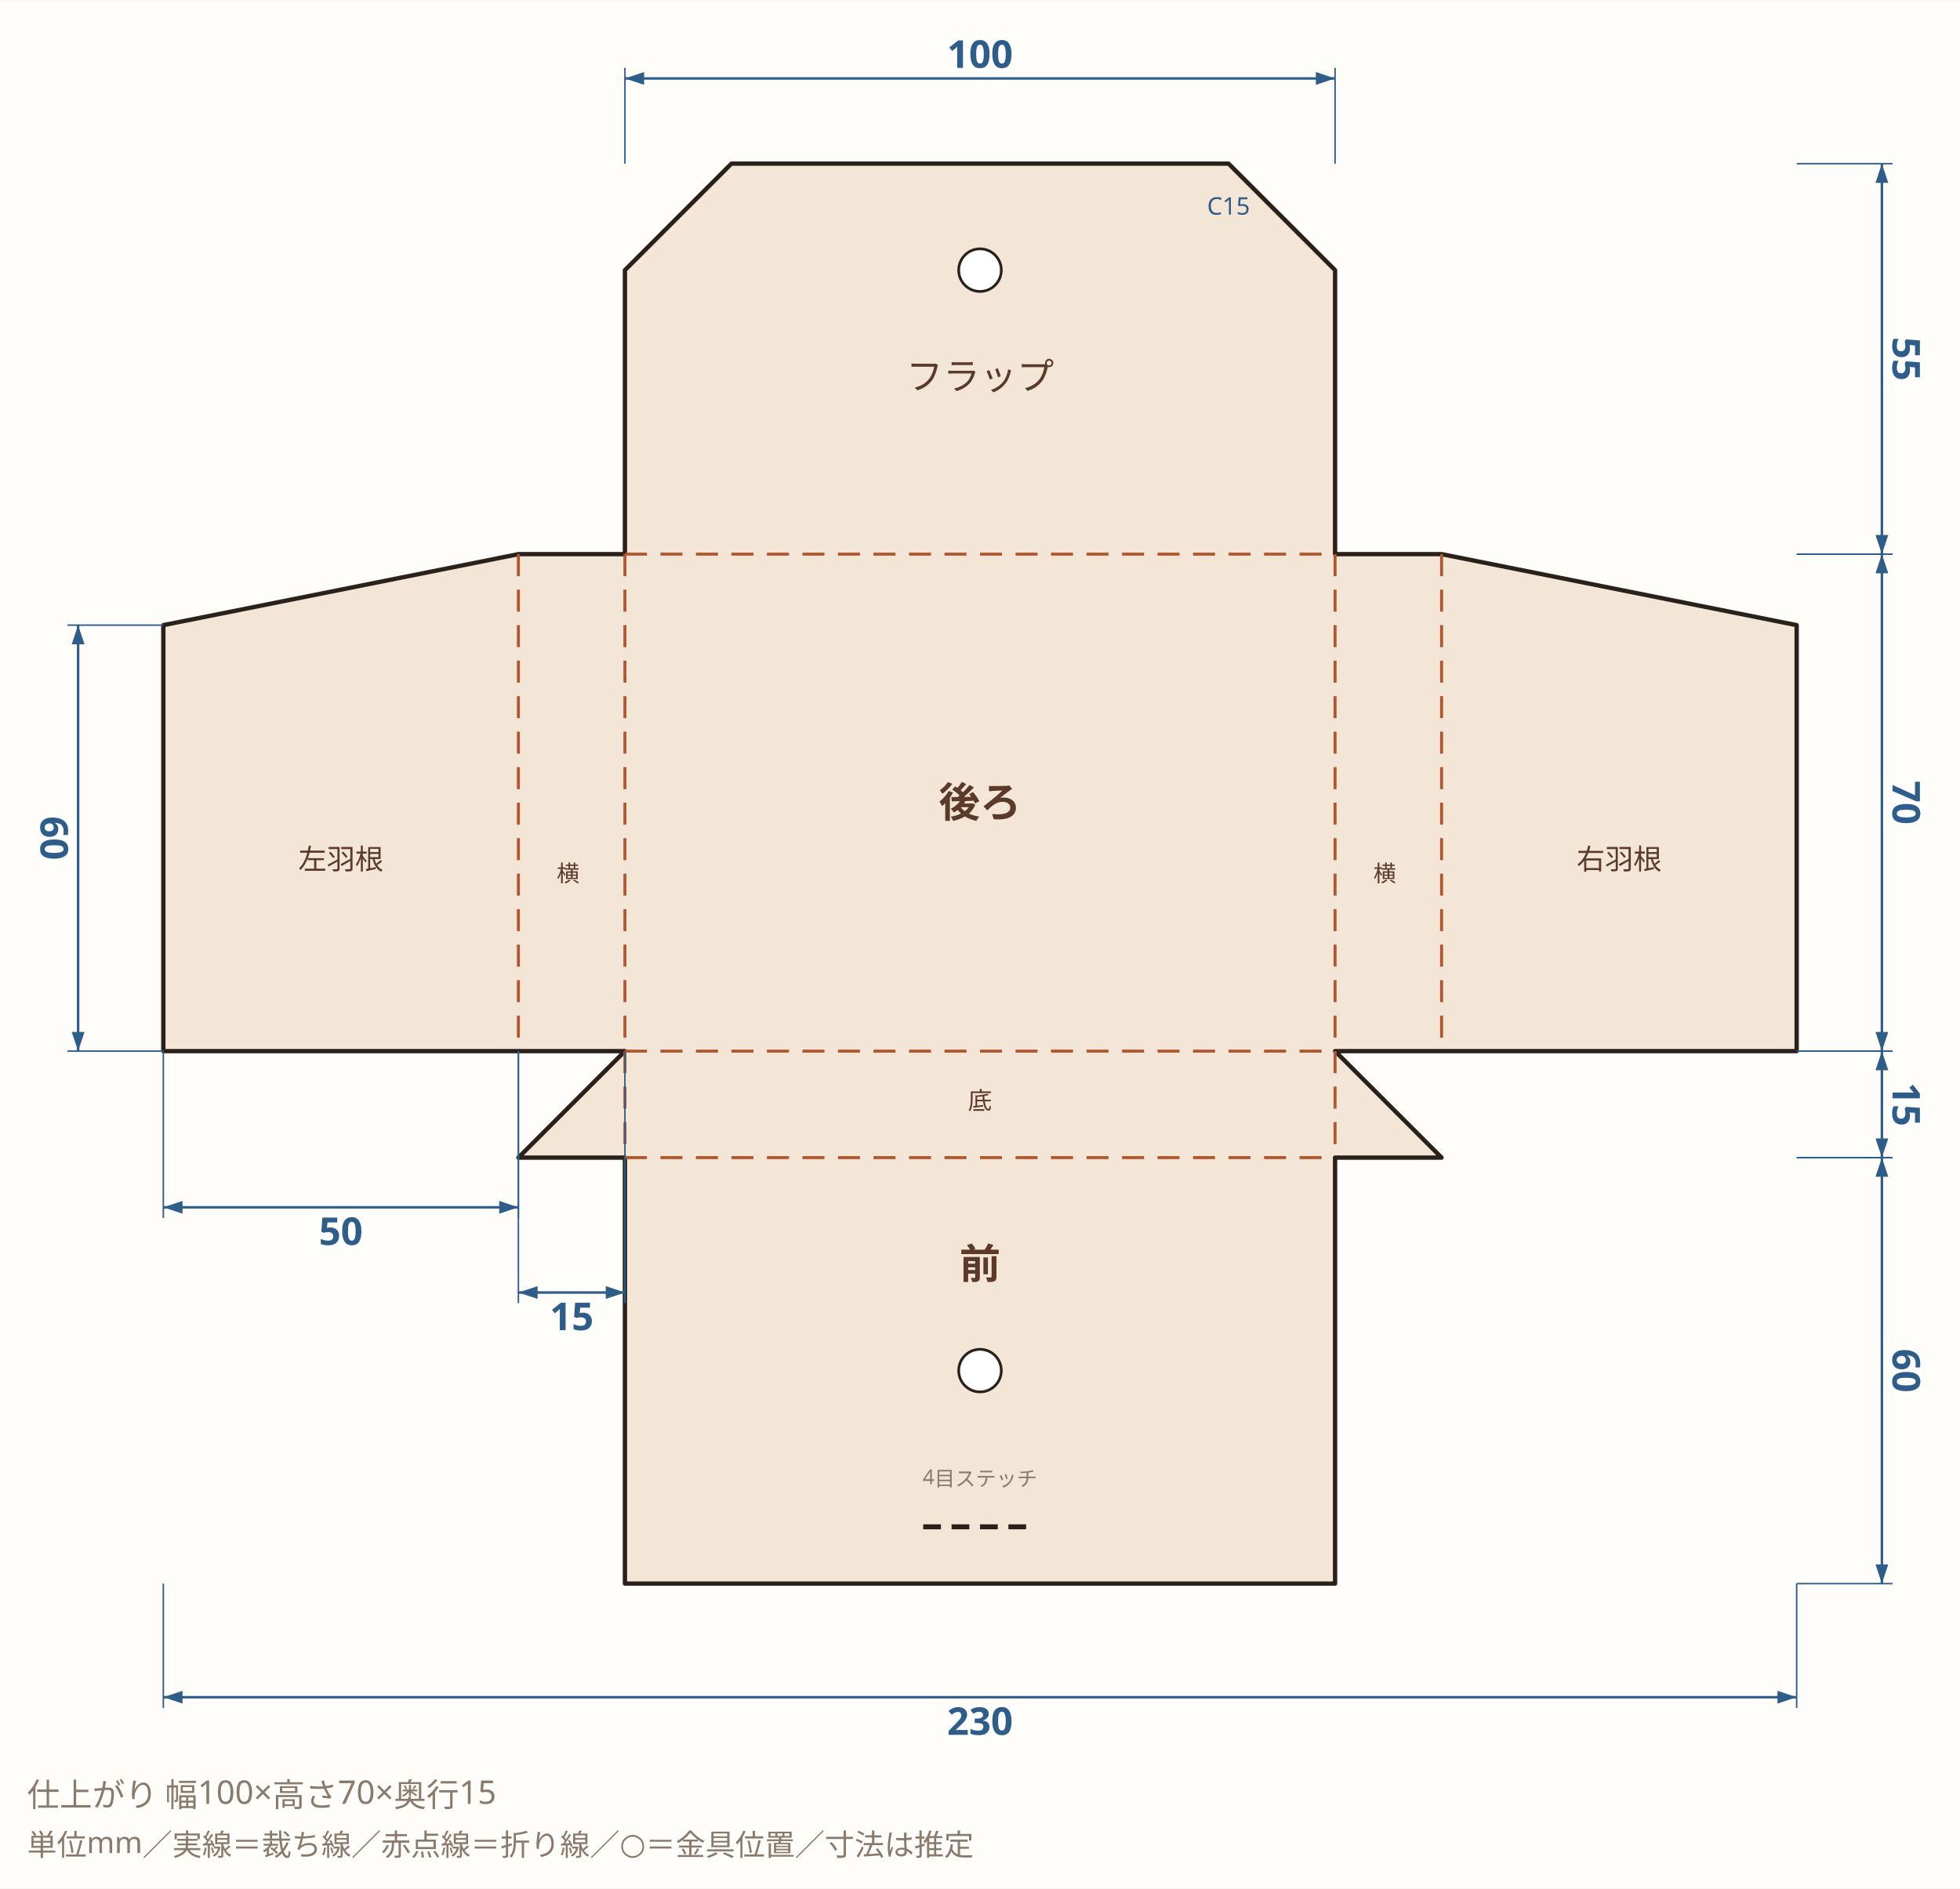
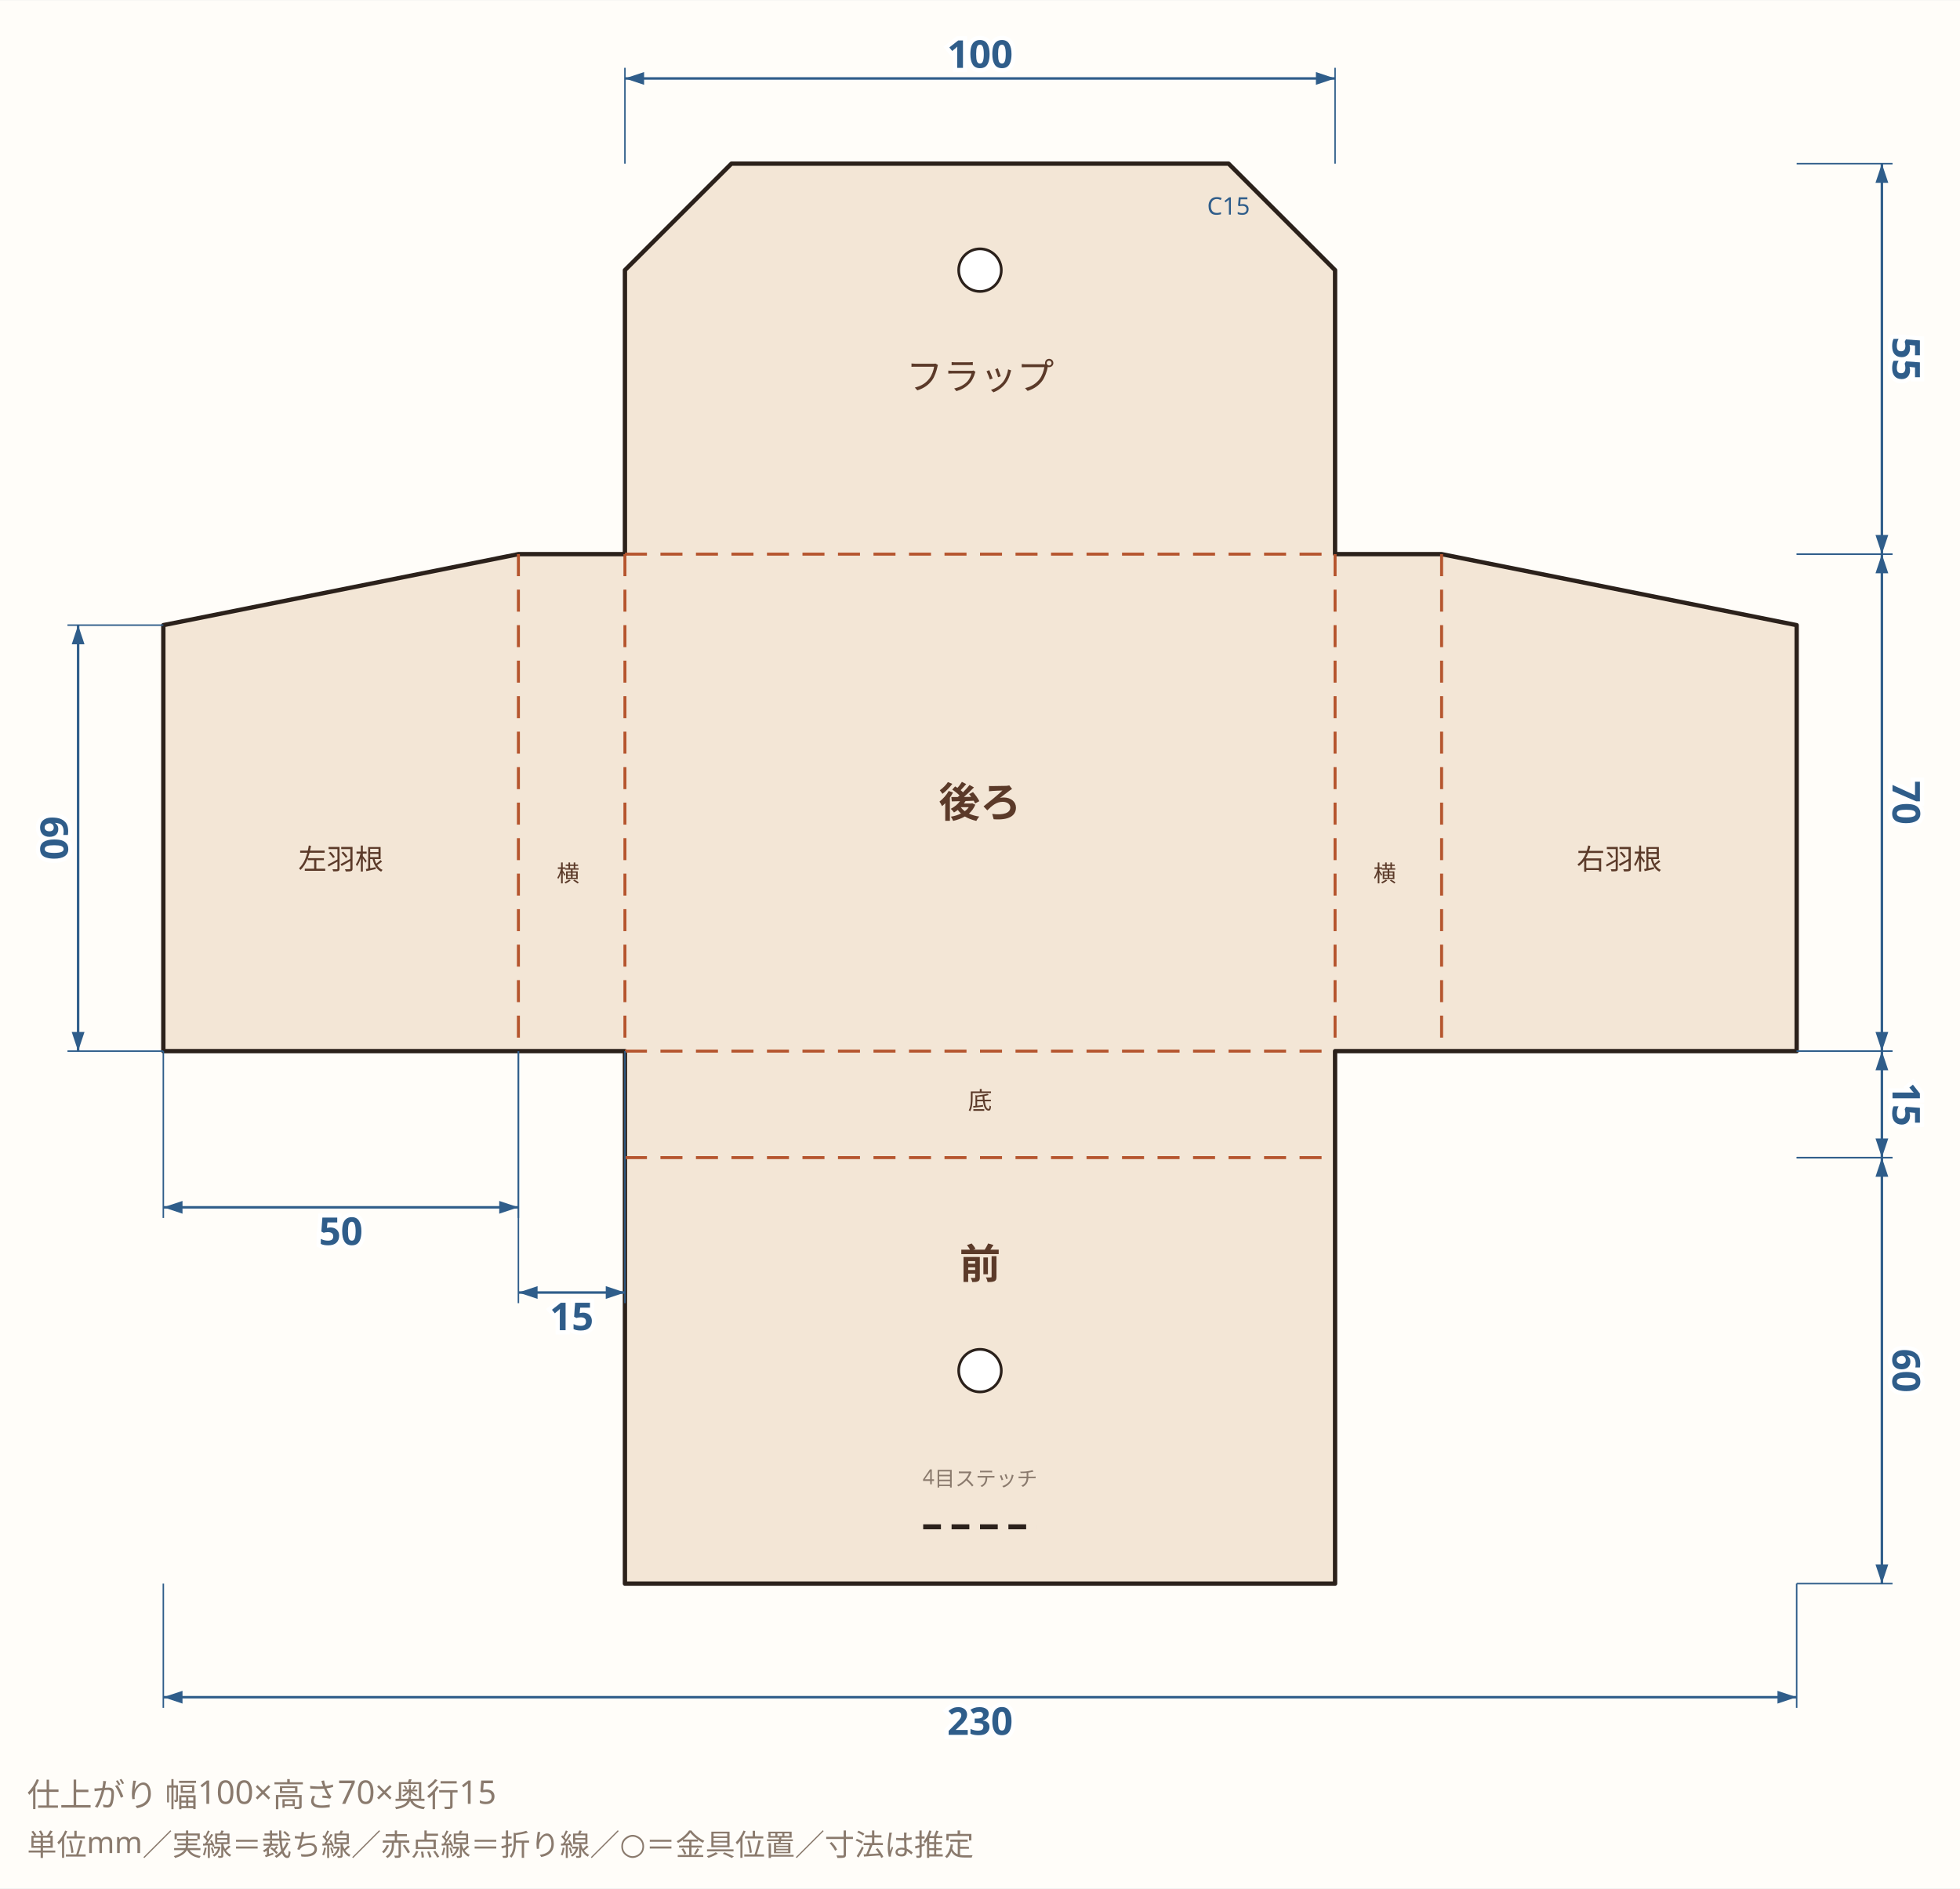
<svg xmlns="http://www.w3.org/2000/svg" viewBox="-23.0 -23.0 276.0 265.9" width="276" height="266">
  <rect x="-23.0" y="-23.0" width="276.0" height="265.933" fill="#fffdf9" />
-   <path d="M80.0,0.0 L150.0,0.0 L165.0,15.0 L165.0,55.0 L180.0,55.0 L230.0,65.0 L230.0,125.0 L180.0,125.0 L165.0,125.0 L180.0,140.0 L165.0,140.0 L165.0,200.0 L65.0,200.0 L65.0,140.0 L50.0,140.0 L65.0,125.0 L50.0,125.0 L0.0,125.0 L0.0,65.0 L50.0,55.0 L65.0,55.0 L65.0,15.0 Z" fill="#f3e6d6" stroke="#2b211b" stroke-width="0.61" stroke-linejoin="round" />
+   <path d="M80.0,0.0 L150.0,0.0 L165.0,15.0 L165.0,55.0 L180.0,55.0 L230.0,65.0 L230.0,125.0 L180.0,125.0 L165.0,125.0 L165.0,200.0 L65.0,200.0 L65.0,125.0 L50.0,125.0 L0.0,125.0 L0.0,65.0 L50.0,55.0 L65.0,55.0 L65.0,15.0 Z" fill="#f3e6d6" stroke="#2b211b" stroke-width="0.61" stroke-linejoin="round" />
  <line x1="65" y1="55" x2="65" y2="125" stroke="#b5552e" stroke-width="0.42" stroke-dasharray="3.1 1.9" />
  <line x1="165" y1="55" x2="165" y2="125" stroke="#b5552e" stroke-width="0.42" stroke-dasharray="3.1 1.9" />
  <line x1="50" y1="55" x2="50" y2="125" stroke="#b5552e" stroke-width="0.42" stroke-dasharray="3.1 1.9" />
  <line x1="180" y1="55" x2="180" y2="125" stroke="#b5552e" stroke-width="0.42" stroke-dasharray="3.1 1.9" />
  <line x1="65" y1="55" x2="165" y2="55" stroke="#b5552e" stroke-width="0.42" stroke-dasharray="3.1 1.9" />
  <line x1="65" y1="125" x2="165" y2="125" stroke="#b5552e" stroke-width="0.42" stroke-dasharray="3.1 1.9" />
  <line x1="65" y1="140" x2="165" y2="140" stroke="#b5552e" stroke-width="0.42" stroke-dasharray="3.1 1.9" />
-   <line x1="65" y1="125" x2="65" y2="140" stroke="#b5552e" stroke-width="0.42" stroke-dasharray="3.1 1.9" />
-   <line x1="165" y1="125" x2="165" y2="140" stroke="#b5552e" stroke-width="0.42" stroke-dasharray="3.1 1.9" />
  <text x="115.0" y="30.0" font-size="5.2" fill="#5b3a29" text-anchor="middle" dominant-baseline="middle" font-weight="400" font-family="sans-serif">フラップ</text>
  <text x="115.0" y="90.0" font-size="5.8" fill="#5b3a29" text-anchor="middle" dominant-baseline="middle" font-weight="700" font-family="sans-serif">後ろ</text>
  <text x="115.0" y="132.0" font-size="3.4" fill="#5b3a29" text-anchor="middle" dominant-baseline="middle" font-weight="400" font-family="sans-serif">底</text>
  <text x="115.0" y="155.0" font-size="5.8" fill="#5b3a29" text-anchor="middle" dominant-baseline="middle" font-weight="700" font-family="sans-serif">前</text>
  <text x="25.0" y="98.0" font-size="4.0" fill="#5b3a29" text-anchor="middle" dominant-baseline="middle" font-weight="400" font-family="sans-serif">左羽根</text>
  <text x="205.0" y="98.0" font-size="4.0" fill="#5b3a29" text-anchor="middle" dominant-baseline="middle" font-weight="400" font-family="sans-serif">右羽根</text>
  <text x="57.0" y="100.0" font-size="3.2" fill="#5b3a29" text-anchor="middle" dominant-baseline="middle" font-weight="400" font-family="sans-serif">横</text>
  <text x="172.0" y="100.0" font-size="3.2" fill="#5b3a29" text-anchor="middle" dominant-baseline="middle" font-weight="400" font-family="sans-serif">横</text>
  <circle cx="115" cy="15" r="3" fill="#fff" stroke="#2b211b" stroke-width="0.38" />
  <circle cx="115" cy="170" r="3" fill="#fff" stroke="#2b211b" stroke-width="0.38" />
  <line x1="107" y1="192" x2="123" y2="192" stroke="#2b211b" stroke-width="0.7" stroke-dasharray="2.5 1.5" />
  <text x="115.0" y="185.0" font-size="2.9" fill="#8a7a6d" text-anchor="middle" dominant-baseline="middle" font-weight="400" font-family="sans-serif">4目ステッチ</text>
  <line x1="65.0" y1="0.0" x2="65.0" y2="-13.5" stroke="#2f5d8a" stroke-width="0.21" />
  <line x1="165.0" y1="0.0" x2="165.0" y2="-13.5" stroke="#2f5d8a" stroke-width="0.21" />
  <line x1="65.0" y1="-12.0" x2="165.0" y2="-12.0" stroke="#2f5d8a" stroke-width="0.35" />
  <path d="M65.0,-12.0 L67.7,-11.1 L67.7,-12.9 Z" fill="#2f5d8a" />
  <path d="M165.0,-12.0 L162.3,-11.1 L162.3,-12.9 Z" fill="#2f5d8a" />
  <text x="115.0" y="-15.4" font-size="5.4" fill="#2f5d8a" text-anchor="middle" dominant-baseline="middle" font-family="sans-serif" font-weight="700" transform="rotate(0.0 115.0 -15.4)" paint-order="stroke" stroke="#fff" stroke-width="1.2">100</text>
  <line x1="0.0" y1="200.0" x2="0.0" y2="217.5" stroke="#2f5d8a" stroke-width="0.21" />
  <line x1="230.0" y1="200.0" x2="230.0" y2="217.5" stroke="#2f5d8a" stroke-width="0.21" />
  <line x1="0.0" y1="216.0" x2="230.0" y2="216.0" stroke="#2f5d8a" stroke-width="0.35" />
  <path d="M0.0,216.0 L2.7,216.9 L2.7,215.1 Z" fill="#2f5d8a" />
  <path d="M230.0,216.0 L227.3,216.9 L227.3,215.1 Z" fill="#2f5d8a" />
  <text x="115.0" y="219.4" font-size="5.4" fill="#2f5d8a" text-anchor="middle" dominant-baseline="middle" font-family="sans-serif" font-weight="700" transform="rotate(0.0 115.0 219.4)" paint-order="stroke" stroke="#fff" stroke-width="1.2">230</text>
  <line x1="0.0" y1="125.0" x2="0.0" y2="148.5" stroke="#2f5d8a" stroke-width="0.21" />
  <line x1="50.0" y1="125.0" x2="50.0" y2="148.5" stroke="#2f5d8a" stroke-width="0.21" />
  <line x1="0.0" y1="147.0" x2="50.0" y2="147.0" stroke="#2f5d8a" stroke-width="0.35" />
  <path d="M0.0,147.0 L2.7,147.9 L2.7,146.1 Z" fill="#2f5d8a" />
  <path d="M50.0,147.0 L47.3,147.9 L47.3,146.1 Z" fill="#2f5d8a" />
  <text x="25.0" y="150.4" font-size="5.4" fill="#2f5d8a" text-anchor="middle" dominant-baseline="middle" font-family="sans-serif" font-weight="700" transform="rotate(0.0 25.0 150.4)" paint-order="stroke" stroke="#fff" stroke-width="1.2">50</text>
  <line x1="50.0" y1="125.0" x2="50.0" y2="160.5" stroke="#2f5d8a" stroke-width="0.21" />
  <line x1="65.0" y1="125.0" x2="65.0" y2="160.5" stroke="#2f5d8a" stroke-width="0.21" />
  <line x1="50.0" y1="159.0" x2="65.0" y2="159.0" stroke="#2f5d8a" stroke-width="0.35" />
  <path d="M50.0,159.0 L52.7,159.9 L52.7,158.1 Z" fill="#2f5d8a" />
  <path d="M65.0,159.0 L62.3,159.9 L62.3,158.1 Z" fill="#2f5d8a" />
  <text x="57.5" y="162.4" font-size="5.4" fill="#2f5d8a" text-anchor="middle" dominant-baseline="middle" font-family="sans-serif" font-weight="700" transform="rotate(0.0 57.5 162.4)" paint-order="stroke" stroke="#fff" stroke-width="1.2">15</text>
  <line x1="230.0" y1="0.0" x2="243.5" y2="0.0" stroke="#2f5d8a" stroke-width="0.21" />
  <line x1="230.0" y1="55.0" x2="243.5" y2="55.0" stroke="#2f5d8a" stroke-width="0.21" />
  <line x1="242.0" y1="0.0" x2="242.0" y2="55.0" stroke="#2f5d8a" stroke-width="0.35" />
  <path d="M242.0,0.0 L241.1,2.7 L242.9,2.7 Z" fill="#2f5d8a" />
  <path d="M242.0,55.0 L241.1,52.3 L242.9,52.3 Z" fill="#2f5d8a" />
  <text x="245.4" y="27.5" font-size="5.4" fill="#2f5d8a" text-anchor="middle" dominant-baseline="middle" font-family="sans-serif" font-weight="700" transform="rotate(90.0 245.4 27.5)" paint-order="stroke" stroke="#fff" stroke-width="1.2">55</text>
  <line x1="230.0" y1="55.0" x2="243.5" y2="55.0" stroke="#2f5d8a" stroke-width="0.21" />
  <line x1="230.0" y1="125.0" x2="243.5" y2="125.0" stroke="#2f5d8a" stroke-width="0.21" />
  <line x1="242.0" y1="55.0" x2="242.0" y2="125.0" stroke="#2f5d8a" stroke-width="0.35" />
  <path d="M242.0,55.0 L241.1,57.7 L242.9,57.7 Z" fill="#2f5d8a" />
  <path d="M242.0,125.0 L241.1,122.3 L242.9,122.3 Z" fill="#2f5d8a" />
  <text x="245.4" y="90.0" font-size="5.4" fill="#2f5d8a" text-anchor="middle" dominant-baseline="middle" font-family="sans-serif" font-weight="700" transform="rotate(90.0 245.4 90.0)" paint-order="stroke" stroke="#fff" stroke-width="1.2">70</text>
  <line x1="230.0" y1="125.0" x2="243.5" y2="125.0" stroke="#2f5d8a" stroke-width="0.21" />
  <line x1="230.0" y1="140.0" x2="243.5" y2="140.0" stroke="#2f5d8a" stroke-width="0.21" />
  <line x1="242.0" y1="125.0" x2="242.0" y2="140.0" stroke="#2f5d8a" stroke-width="0.35" />
  <path d="M242.0,125.0 L241.1,127.7 L242.9,127.7 Z" fill="#2f5d8a" />
  <path d="M242.0,140.0 L241.1,137.3 L242.9,137.3 Z" fill="#2f5d8a" />
  <text x="245.4" y="132.5" font-size="5.4" fill="#2f5d8a" text-anchor="middle" dominant-baseline="middle" font-family="sans-serif" font-weight="700" transform="rotate(90.0 245.4 132.5)" paint-order="stroke" stroke="#fff" stroke-width="1.2">15</text>
  <line x1="230.0" y1="140.0" x2="243.5" y2="140.0" stroke="#2f5d8a" stroke-width="0.21" />
  <line x1="230.0" y1="200.0" x2="243.5" y2="200.0" stroke="#2f5d8a" stroke-width="0.21" />
  <line x1="242.0" y1="140.0" x2="242.0" y2="200.0" stroke="#2f5d8a" stroke-width="0.35" />
  <path d="M242.0,140.0 L241.1,142.7 L242.9,142.7 Z" fill="#2f5d8a" />
  <path d="M242.0,200.0 L241.1,197.3 L242.9,197.3 Z" fill="#2f5d8a" />
  <text x="245.4" y="170.0" font-size="5.4" fill="#2f5d8a" text-anchor="middle" dominant-baseline="middle" font-family="sans-serif" font-weight="700" transform="rotate(90.0 245.4 170.0)" paint-order="stroke" stroke="#fff" stroke-width="1.2">60</text>
  <line x1="0.0" y1="65.0" x2="-13.5" y2="65.0" stroke="#2f5d8a" stroke-width="0.21" />
  <line x1="0.0" y1="125.0" x2="-13.5" y2="125.0" stroke="#2f5d8a" stroke-width="0.21" />
  <line x1="-12.0" y1="65.0" x2="-12.0" y2="125.0" stroke="#2f5d8a" stroke-width="0.35" />
  <path d="M-12.0,65.0 L-12.9,67.7 L-11.1,67.7 Z" fill="#2f5d8a" />
  <path d="M-12.0,125.0 L-12.9,122.3 L-11.1,122.3 Z" fill="#2f5d8a" />
  <text x="-15.4" y="95.0" font-size="5.4" fill="#2f5d8a" text-anchor="middle" dominant-baseline="middle" font-family="sans-serif" font-weight="700" transform="rotate(90.0 -15.4 95.0)" paint-order="stroke" stroke="#fff" stroke-width="1.2">60</text>
  <text x="150.0" y="6.0" font-size="3.4" fill="#2f5d8a" text-anchor="middle" dominant-baseline="middle" font-weight="400" font-family="sans-serif">C15</text>
  <text x="-19.2" y="231.4" font-size="4.6" fill="#8a7a6d" font-family="sans-serif">仕上がり 幅100×高さ70×奥行15</text>
  <text x="-19.2" y="238.3" font-size="4.2" fill="#8a7a6d" font-family="sans-serif">単位mm／実線＝裁ち線／赤点線＝折り線／○＝金具位置／寸法は推定</text>
</svg>
